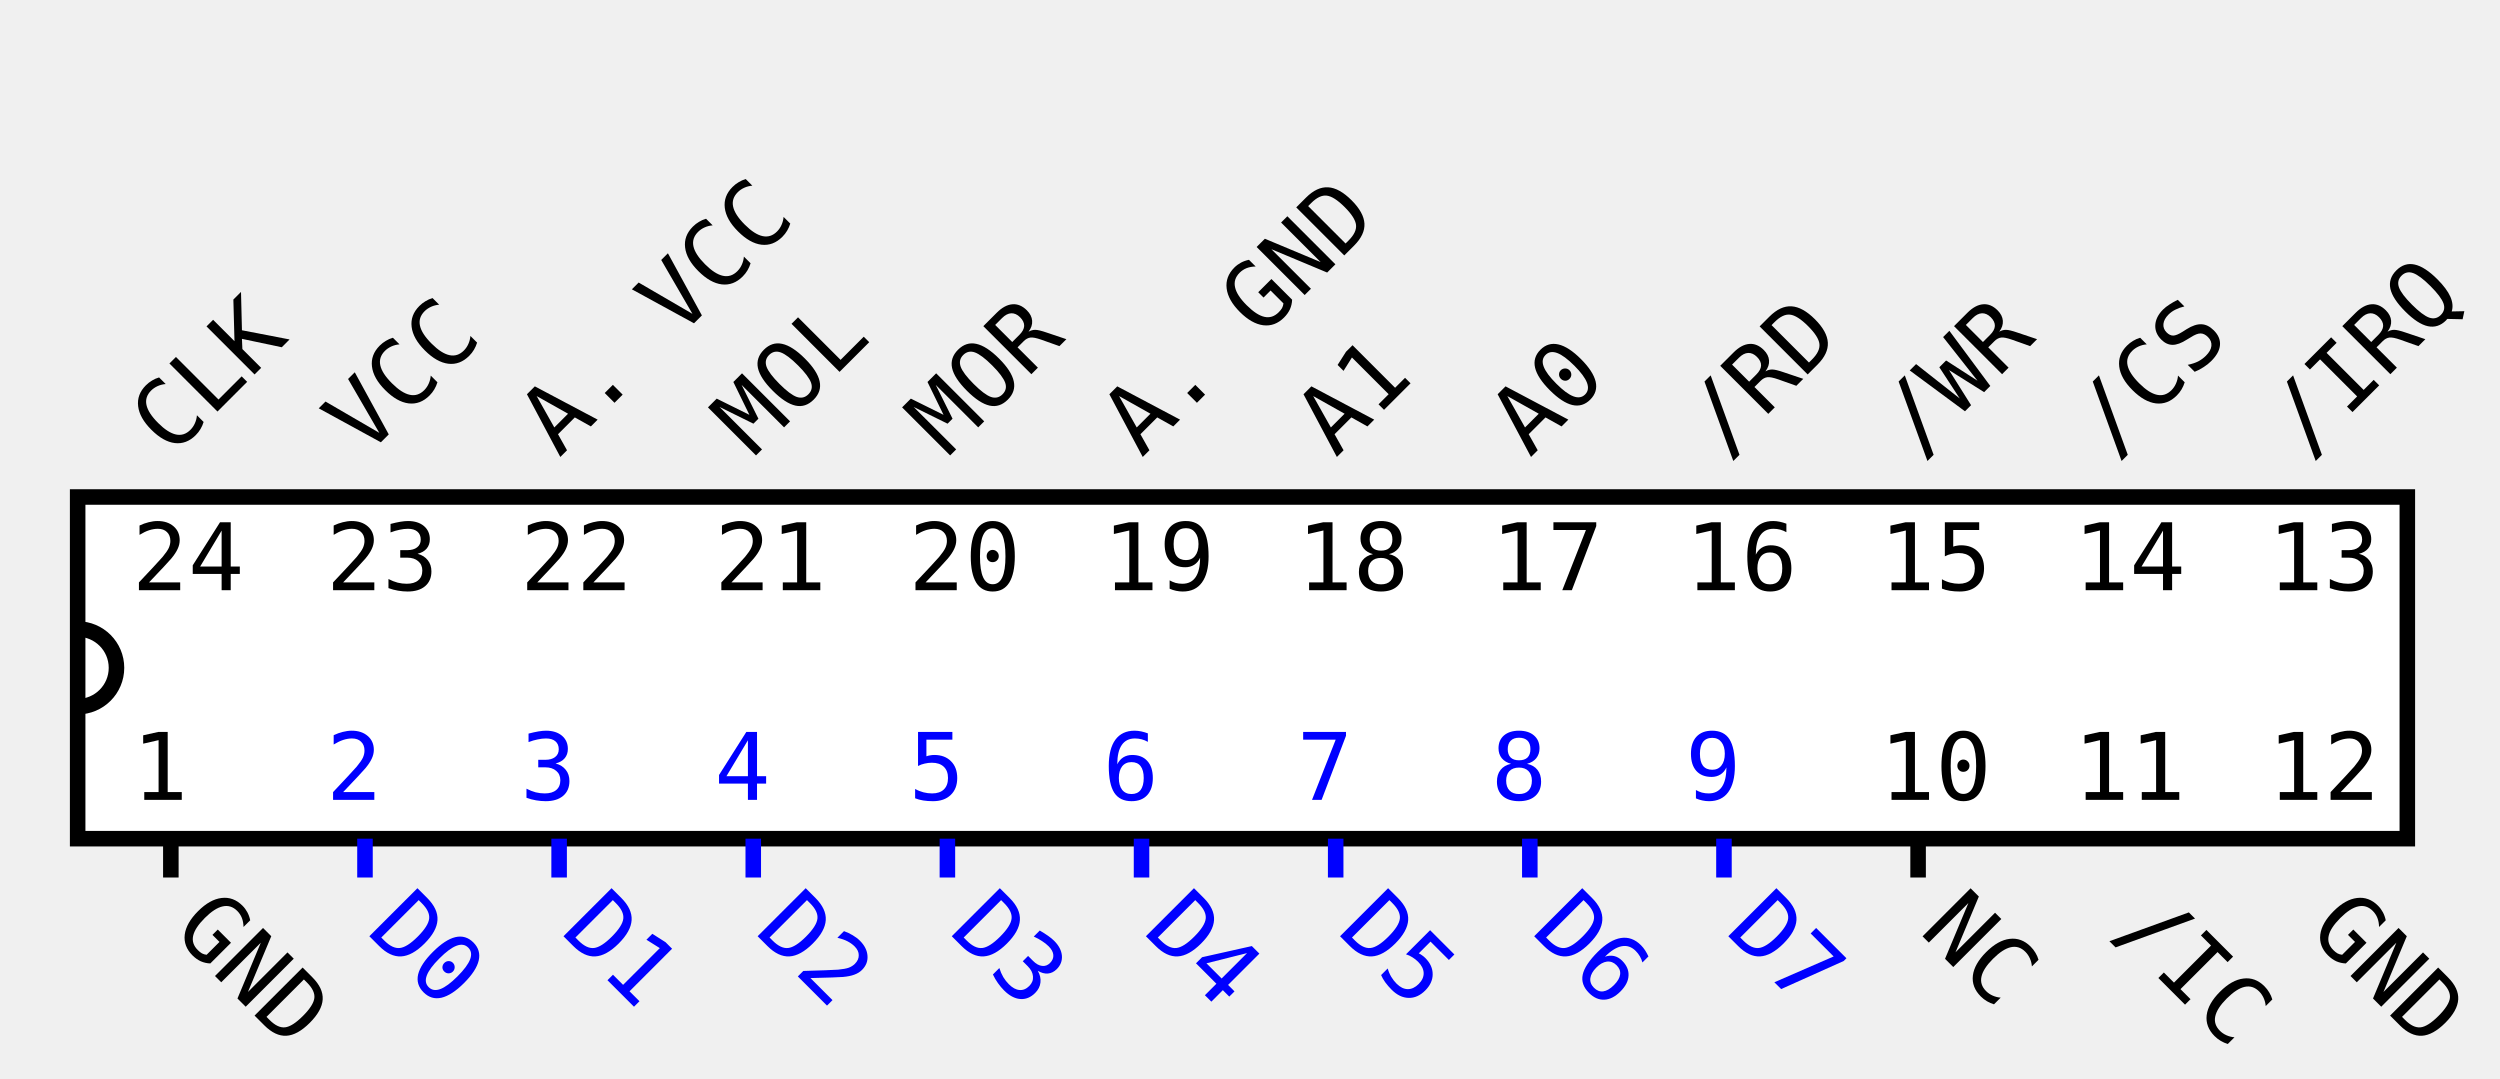
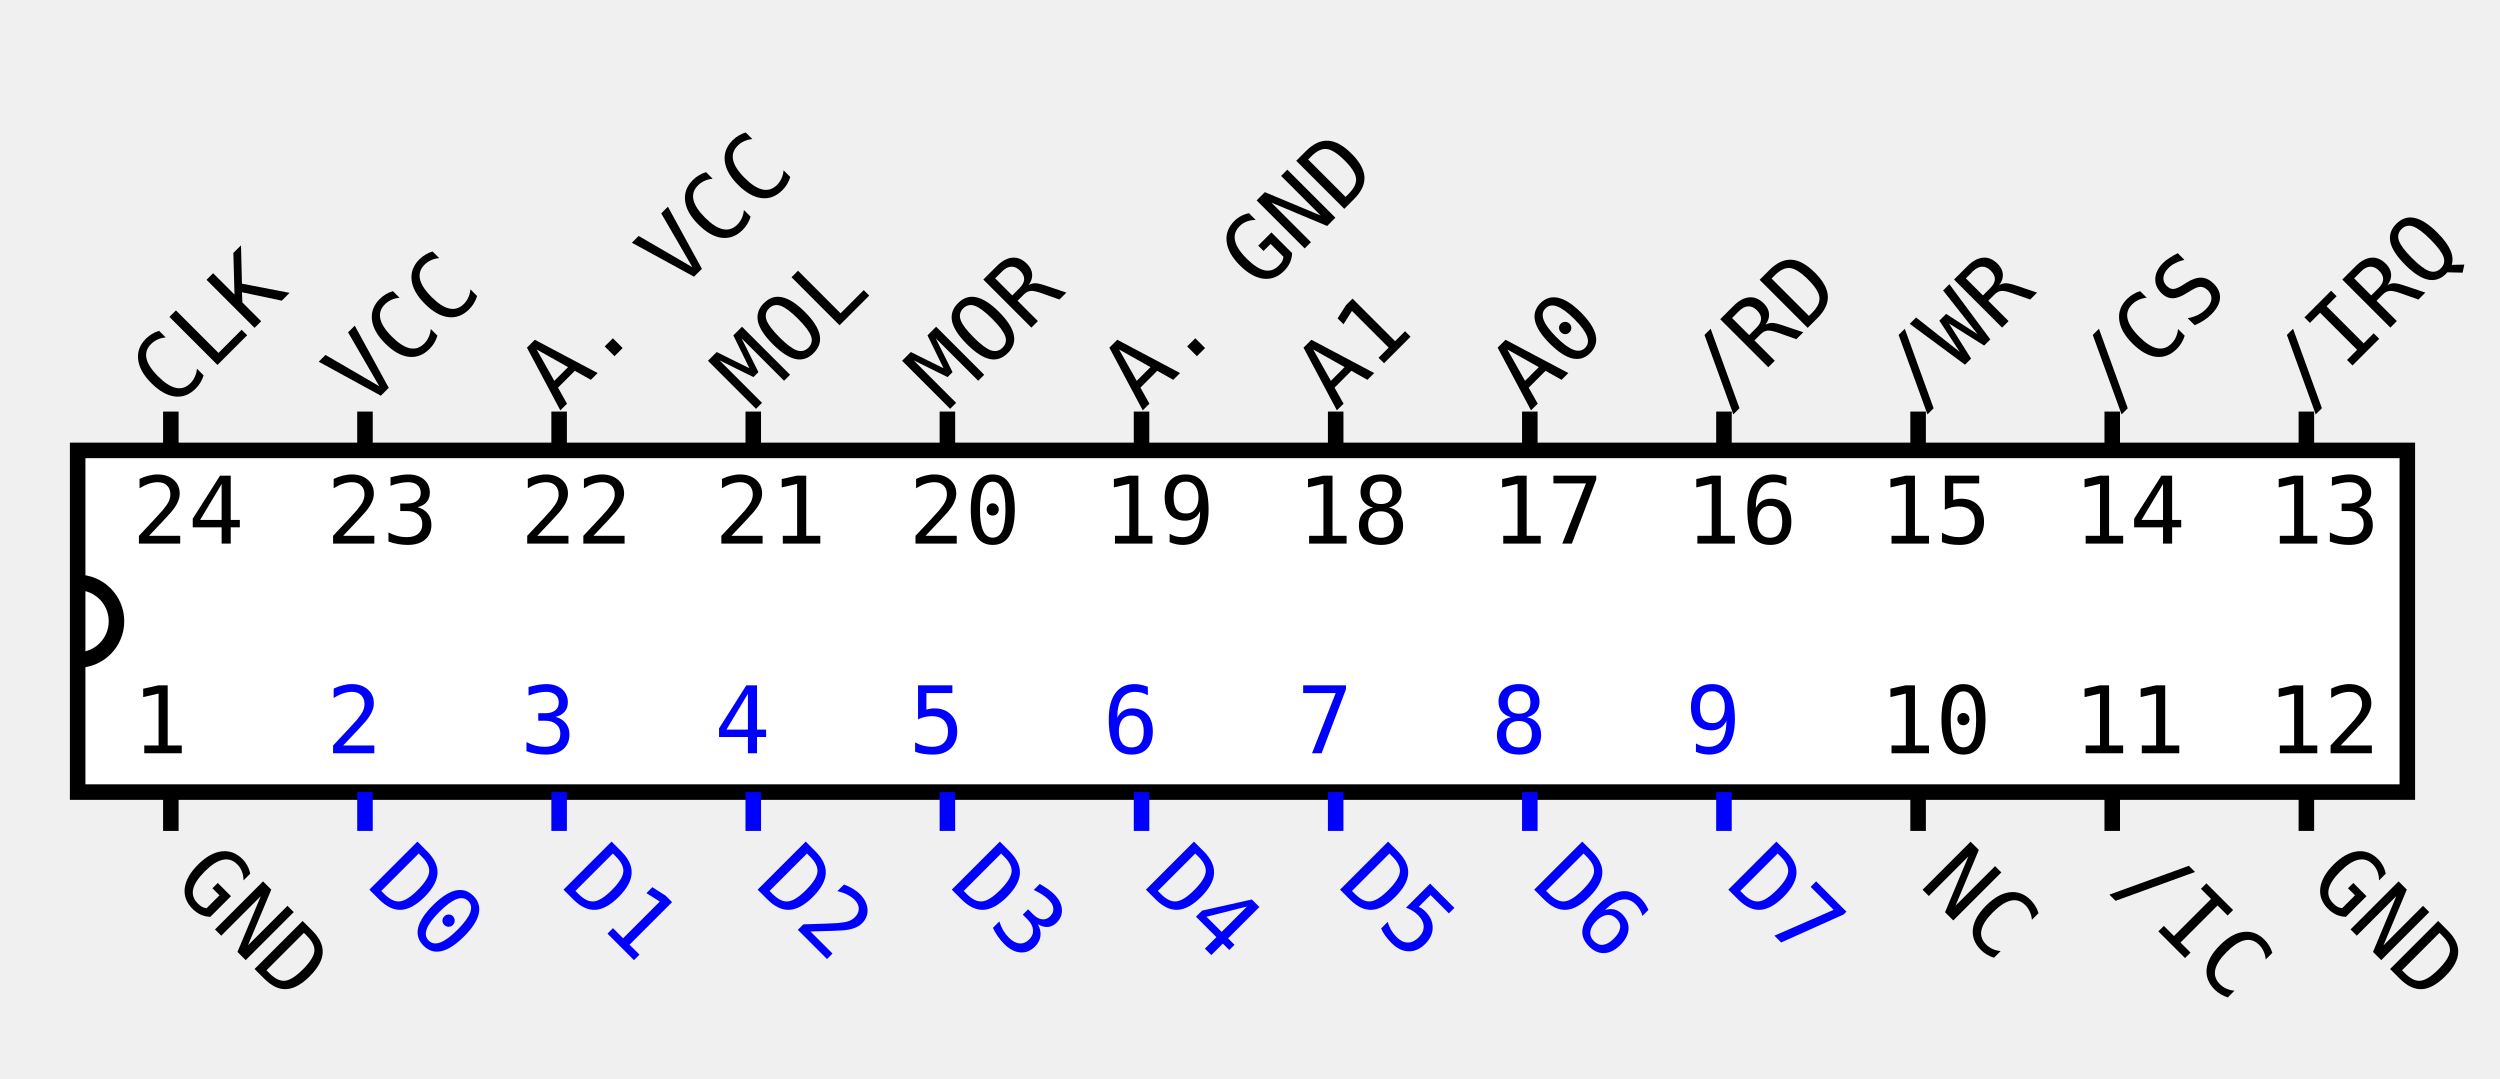
<svg xmlns="http://www.w3.org/2000/svg" version="1.1">
-   <rect x="10" y="64" width="300" height="44" fill="white" stroke-width="2" stroke="black" />
-   <path d="M10 81   A 5 5 0 0 1 10 91" stroke="black" fill="black" fill-opacity="0" stroke-width="2" />
-   <line x1="22" y1="64" x2="22" y2="59" stroke="reset" stroke-width="2" />
-   <text x="17" y="76" font-family="monospace" fill="reset">24</text>
-   <text x="22" y="59" transform="rotate(-45 22 59)" font-family="monospace" fill="reset">CLK</text>
-   <line x1="47" y1="64" x2="47" y2="59" stroke="reset" stroke-width="2" />
-   <text x="42" y="76" font-family="monospace" fill="reset">23</text>
-   <text x="47" y="59" transform="rotate(-45 47 59)" font-family="monospace" fill="reset">VCC</text>
-   <line x1="72" y1="64" x2="72" y2="59" stroke="reset" stroke-width="2" />
-   <text x="67" y="76" font-family="monospace" fill="reset">22</text>
-   <text x="72" y="59" transform="rotate(-45 72 59)" font-family="monospace" fill="reset">A. VCC</text>
-   <line x1="97" y1="64" x2="97" y2="59" stroke="reset" stroke-width="2" />
-   <text x="92" y="76" font-family="monospace" fill="reset">21</text>
-   <text x="97" y="59" transform="rotate(-45 97 59)" font-family="monospace" fill="reset">MOL</text>
-   <line x1="122" y1="64" x2="122" y2="59" stroke="reset" stroke-width="2" />
-   <text x="117" y="76" font-family="monospace" fill="reset">20</text>
-   <text x="122" y="59" transform="rotate(-45 122 59)" font-family="monospace" fill="reset">MOR</text>
-   <line x1="147" y1="64" x2="147" y2="59" stroke="reset" stroke-width="2" />
-   <text x="142" y="76" font-family="monospace" fill="reset">19</text>
-   <text x="147" y="59" transform="rotate(-45 147 59)" font-family="monospace" fill="reset">A. GND</text>
-   <line x1="172" y1="64" x2="172" y2="59" stroke="reset" stroke-width="2" />
-   <text x="167" y="76" font-family="monospace" fill="reset">18</text>
-   <text x="172" y="59" transform="rotate(-45 172 59)" font-family="monospace" fill="reset">A1</text>
-   <line x1="197" y1="64" x2="197" y2="59" stroke="reset" stroke-width="2" />
-   <text x="192" y="76" font-family="monospace" fill="reset">17</text>
-   <text x="197" y="59" transform="rotate(-45 197 59)" font-family="monospace" fill="reset">A0</text>
-   <line x1="222" y1="64" x2="222" y2="59" stroke="reset" stroke-width="2" />
-   <text x="217" y="76" font-family="monospace" fill="reset">16</text>
-   <text x="222" y="59" transform="rotate(-45 222 59)" font-family="monospace" fill="reset">/RD</text>
-   <line x1="247" y1="64" x2="247" y2="59" stroke="reset" stroke-width="2" />
-   <text x="242" y="76" font-family="monospace" fill="reset">15</text>
-   <text x="247" y="59" transform="rotate(-45 247 59)" font-family="monospace" fill="reset">/WR</text>
-   <line x1="272" y1="64" x2="272" y2="59" stroke="reset" stroke-width="2" />
-   <text x="267" y="76" font-family="monospace" fill="reset">14</text>
-   <text x="272" y="59" transform="rotate(-45 272 59)" font-family="monospace" fill="reset">/CS</text>
-   <line x1="297" y1="64" x2="297" y2="59" stroke="reset" stroke-width="2" />
-   <text x="292" y="76" font-family="monospace" fill="reset">13</text>
-   <text x="297" y="59" transform="rotate(-45 297 59)" font-family="monospace" fill="reset">/IRQ</text>
-   <line x1="22" y1="108" x2="22" y2="113" stroke="black" stroke-width="2" />
-   <text x="17" y="103" font-family="monospace" fill="black">1</text>
-   <text x="22" y="120" transform="rotate(45 22 120)" font-family="monospace" fill="black">GND</text>
-   <line x1="47" y1="108" x2="47" y2="113" stroke="blue" stroke-width="2" />
-   <text x="42" y="103" font-family="monospace" fill="blue">2</text>
-   <text x="47" y="120" transform="rotate(45 47 120)" font-family="monospace" fill="blue">D0</text>
-   <line x1="72" y1="108" x2="72" y2="113" stroke="blue" stroke-width="2" />
-   <text x="67" y="103" font-family="monospace" fill="blue">3</text>
-   <text x="72" y="120" transform="rotate(45 72 120)" font-family="monospace" fill="blue">D1</text>
-   <line x1="97" y1="108" x2="97" y2="113" stroke="blue" stroke-width="2" />
-   <text x="92" y="103" font-family="monospace" fill="blue">4</text>
-   <text x="97" y="120" transform="rotate(45 97 120)" font-family="monospace" fill="blue">D2</text>
-   <line x1="122" y1="108" x2="122" y2="113" stroke="blue" stroke-width="2" />
-   <text x="117" y="103" font-family="monospace" fill="blue">5</text>
-   <text x="122" y="120" transform="rotate(45 122 120)" font-family="monospace" fill="blue">D3</text>
-   <line x1="147" y1="108" x2="147" y2="113" stroke="blue" stroke-width="2" />
-   <text x="142" y="103" font-family="monospace" fill="blue">6</text>
-   <text x="147" y="120" transform="rotate(45 147 120)" font-family="monospace" fill="blue">D4</text>
-   <line x1="172" y1="108" x2="172" y2="113" stroke="blue" stroke-width="2" />
-   <text x="167" y="103" font-family="monospace" fill="blue">7</text>
-   <text x="172" y="120" transform="rotate(45 172 120)" font-family="monospace" fill="blue">D5</text>
-   <line x1="197" y1="108" x2="197" y2="113" stroke="blue" stroke-width="2" />
-   <text x="192" y="103" font-family="monospace" fill="blue">8</text>
-   <text x="197" y="120" transform="rotate(45 197 120)" font-family="monospace" fill="blue">D6</text>
-   <line x1="222" y1="108" x2="222" y2="113" stroke="blue" stroke-width="2" />
-   <text x="217" y="103" font-family="monospace" fill="blue">9</text>
-   <text x="222" y="120" transform="rotate(45 222 120)" font-family="monospace" fill="blue">D7</text>
-   <line x1="247" y1="108" x2="247" y2="113" stroke="black" stroke-width="2" />
-   <text x="242" y="103" font-family="monospace" fill="black">10</text>
-   <text x="247" y="120" transform="rotate(45 247 120)" font-family="monospace" fill="black">NC</text>
-   <line x1="272" y1="108" x2="272" y2="113" stroke="reset" stroke-width="2" />
-   <text x="267" y="103" font-family="monospace" fill="reset">11</text>
-   <text x="272" y="120" transform="rotate(45 272 120)" font-family="monospace" fill="reset">/IC</text>
-   <line x1="297" y1="108" x2="297" y2="113" stroke="reset" stroke-width="2" />
-   <text x="292" y="103" font-family="monospace" fill="reset">12</text>
-   <text x="297" y="120" transform="rotate(45 297 120)" font-family="monospace" fill="reset">GND</text>
+   <rect x="10" y="58" width="300" height="44" fill="white" stroke-width="2" stroke="black" />
+   <path d="M10 75   A 5 5 0 0 1 10 85" stroke="black" fill="black" fill-opacity="0" stroke-width="2" />
+   <line x1="22" y1="58" x2="22" y2="53" stroke="black" stroke-width="2" />
+   <text x="17" y="70" font-family="monospace" fill="black">24</text>
+   <text x="22" y="53" transform="rotate(-45 22 53)" font-family="monospace" fill="black">CLK</text>
+   <line x1="47" y1="58" x2="47" y2="53" stroke="black" stroke-width="2" />
+   <text x="42" y="70" font-family="monospace" fill="black">23</text>
+   <text x="47" y="53" transform="rotate(-45 47 53)" font-family="monospace" fill="black">VCC</text>
+   <line x1="72" y1="58" x2="72" y2="53" stroke="black" stroke-width="2" />
+   <text x="67" y="70" font-family="monospace" fill="black">22</text>
+   <text x="72" y="53" transform="rotate(-45 72 53)" font-family="monospace" fill="black">A. VCC</text>
+   <line x1="97" y1="58" x2="97" y2="53" stroke="black" stroke-width="2" />
+   <text x="92" y="70" font-family="monospace" fill="black">21</text>
+   <text x="97" y="53" transform="rotate(-45 97 53)" font-family="monospace" fill="black">MOL</text>
+   <line x1="122" y1="58" x2="122" y2="53" stroke="black" stroke-width="2" />
+   <text x="117" y="70" font-family="monospace" fill="black">20</text>
+   <text x="122" y="53" transform="rotate(-45 122 53)" font-family="monospace" fill="black">MOR</text>
+   <line x1="147" y1="58" x2="147" y2="53" stroke="black" stroke-width="2" />
+   <text x="142" y="70" font-family="monospace" fill="black">19</text>
+   <text x="147" y="53" transform="rotate(-45 147 53)" font-family="monospace" fill="black">A. GND</text>
+   <line x1="172" y1="58" x2="172" y2="53" stroke="black" stroke-width="2" />
+   <text x="167" y="70" font-family="monospace" fill="black">18</text>
+   <text x="172" y="53" transform="rotate(-45 172 53)" font-family="monospace" fill="black">A1</text>
+   <line x1="197" y1="58" x2="197" y2="53" stroke="black" stroke-width="2" />
+   <text x="192" y="70" font-family="monospace" fill="black">17</text>
+   <text x="197" y="53" transform="rotate(-45 197 53)" font-family="monospace" fill="black">A0</text>
+   <line x1="222" y1="58" x2="222" y2="53" stroke="black" stroke-width="2" />
+   <text x="217" y="70" font-family="monospace" fill="black">16</text>
+   <text x="222" y="53" transform="rotate(-45 222 53)" font-family="monospace" fill="black">/RD</text>
+   <line x1="247" y1="58" x2="247" y2="53" stroke="black" stroke-width="2" />
+   <text x="242" y="70" font-family="monospace" fill="black">15</text>
+   <text x="247" y="53" transform="rotate(-45 247 53)" font-family="monospace" fill="black">/WR</text>
+   <line x1="272" y1="58" x2="272" y2="53" stroke="black" stroke-width="2" />
+   <text x="267" y="70" font-family="monospace" fill="black">14</text>
+   <text x="272" y="53" transform="rotate(-45 272 53)" font-family="monospace" fill="black">/CS</text>
+   <line x1="297" y1="58" x2="297" y2="53" stroke="black" stroke-width="2" />
+   <text x="292" y="70" font-family="monospace" fill="black">13</text>
+   <text x="297" y="53" transform="rotate(-45 297 53)" font-family="monospace" fill="black">/IRQ</text>
+   <line x1="22" y1="102" x2="22" y2="107" stroke="black" stroke-width="2" />
+   <text x="17" y="97" font-family="monospace" fill="black">1</text>
+   <text x="22" y="114" transform="rotate(45 22 114)" font-family="monospace" fill="black">GND</text>
+   <line x1="47" y1="102" x2="47" y2="107" stroke="blue" stroke-width="2" />
+   <text x="42" y="97" font-family="monospace" fill="blue">2</text>
+   <text x="47" y="114" transform="rotate(45 47 114)" font-family="monospace" fill="blue">D0</text>
+   <line x1="72" y1="102" x2="72" y2="107" stroke="blue" stroke-width="2" />
+   <text x="67" y="97" font-family="monospace" fill="blue">3</text>
+   <text x="72" y="114" transform="rotate(45 72 114)" font-family="monospace" fill="blue">D1</text>
+   <line x1="97" y1="102" x2="97" y2="107" stroke="blue" stroke-width="2" />
+   <text x="92" y="97" font-family="monospace" fill="blue">4</text>
+   <text x="97" y="114" transform="rotate(45 97 114)" font-family="monospace" fill="blue">D2</text>
+   <line x1="122" y1="102" x2="122" y2="107" stroke="blue" stroke-width="2" />
+   <text x="117" y="97" font-family="monospace" fill="blue">5</text>
+   <text x="122" y="114" transform="rotate(45 122 114)" font-family="monospace" fill="blue">D3</text>
+   <line x1="147" y1="102" x2="147" y2="107" stroke="blue" stroke-width="2" />
+   <text x="142" y="97" font-family="monospace" fill="blue">6</text>
+   <text x="147" y="114" transform="rotate(45 147 114)" font-family="monospace" fill="blue">D4</text>
+   <line x1="172" y1="102" x2="172" y2="107" stroke="blue" stroke-width="2" />
+   <text x="167" y="97" font-family="monospace" fill="blue">7</text>
+   <text x="172" y="114" transform="rotate(45 172 114)" font-family="monospace" fill="blue">D5</text>
+   <line x1="197" y1="102" x2="197" y2="107" stroke="blue" stroke-width="2" />
+   <text x="192" y="97" font-family="monospace" fill="blue">8</text>
+   <text x="197" y="114" transform="rotate(45 197 114)" font-family="monospace" fill="blue">D6</text>
+   <line x1="222" y1="102" x2="222" y2="107" stroke="blue" stroke-width="2" />
+   <text x="217" y="97" font-family="monospace" fill="blue">9</text>
+   <text x="222" y="114" transform="rotate(45 222 114)" font-family="monospace" fill="blue">D7</text>
+   <line x1="247" y1="102" x2="247" y2="107" stroke="black" stroke-width="2" />
+   <text x="242" y="97" font-family="monospace" fill="black">10</text>
+   <text x="247" y="114" transform="rotate(45 247 114)" font-family="monospace" fill="black">NC</text>
+   <line x1="272" y1="102" x2="272" y2="107" stroke="black" stroke-width="2" />
+   <text x="267" y="97" font-family="monospace" fill="black">11</text>
+   <text x="272" y="114" transform="rotate(45 272 114)" font-family="monospace" fill="black">/IC</text>
+   <line x1="297" y1="102" x2="297" y2="107" stroke="black" stroke-width="2" />
+   <text x="292" y="97" font-family="monospace" fill="black">12</text>
+   <text x="297" y="114" transform="rotate(45 297 114)" font-family="monospace" fill="black">GND</text>
</svg>
